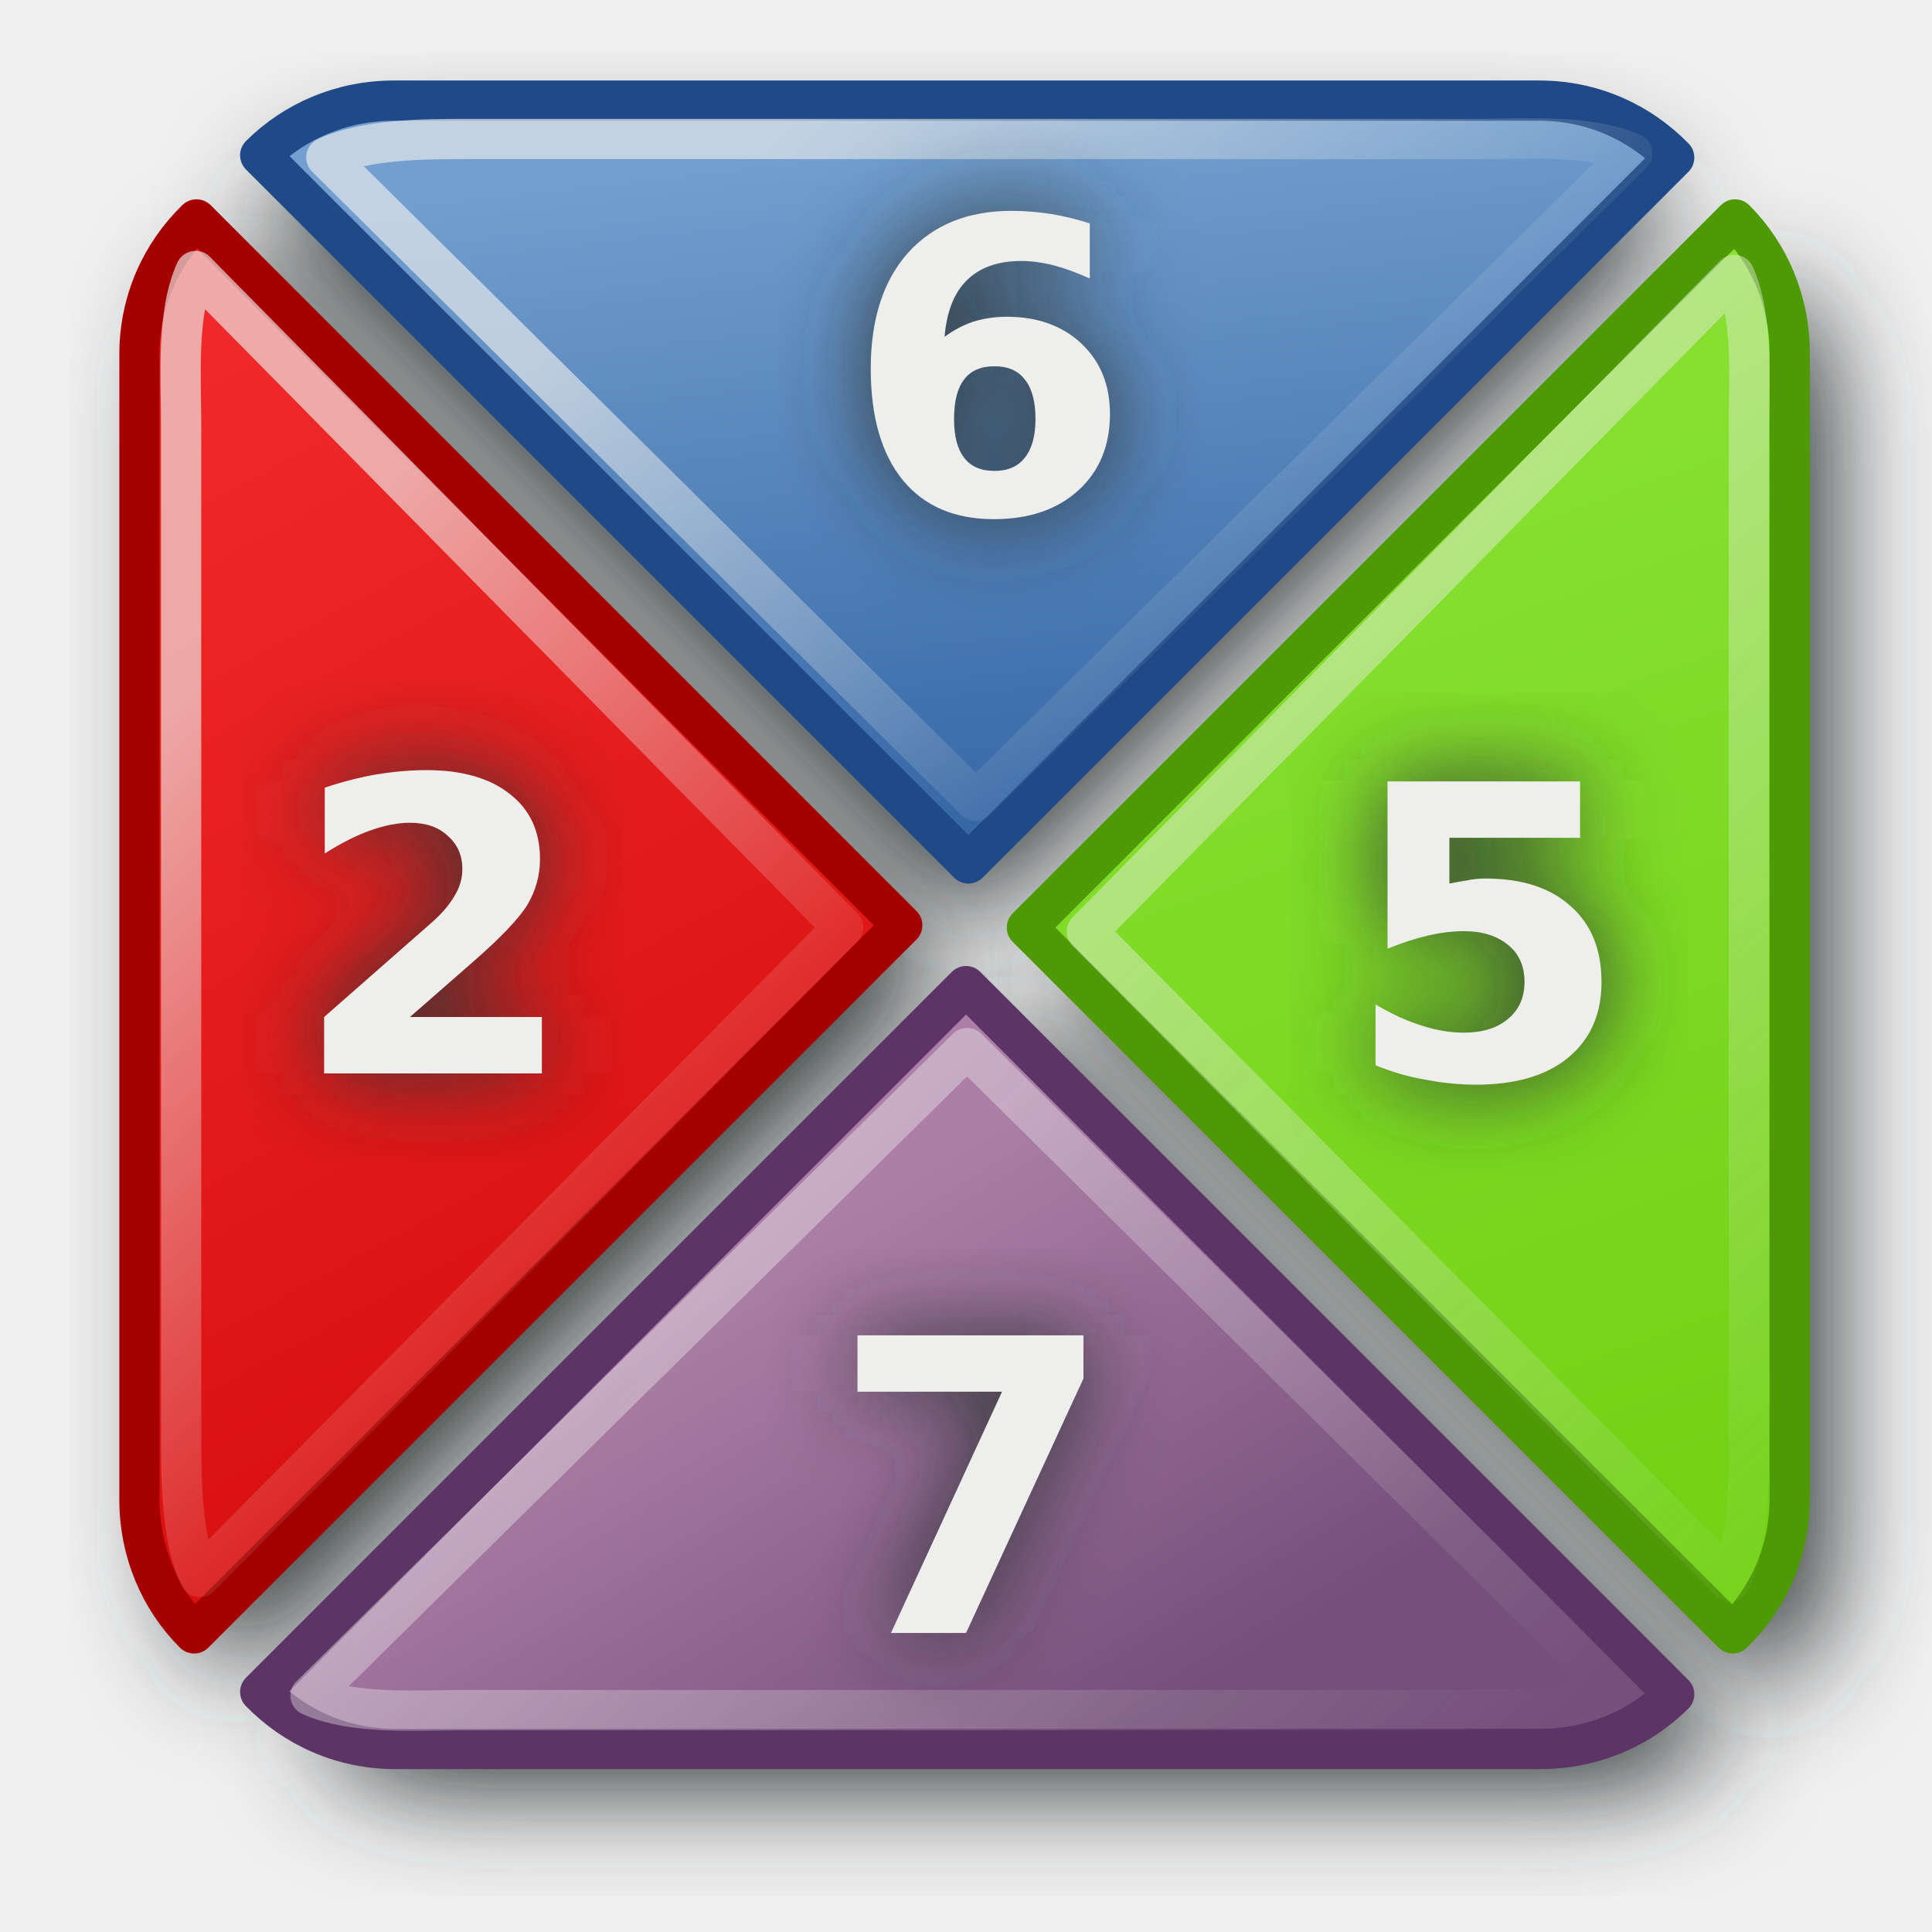
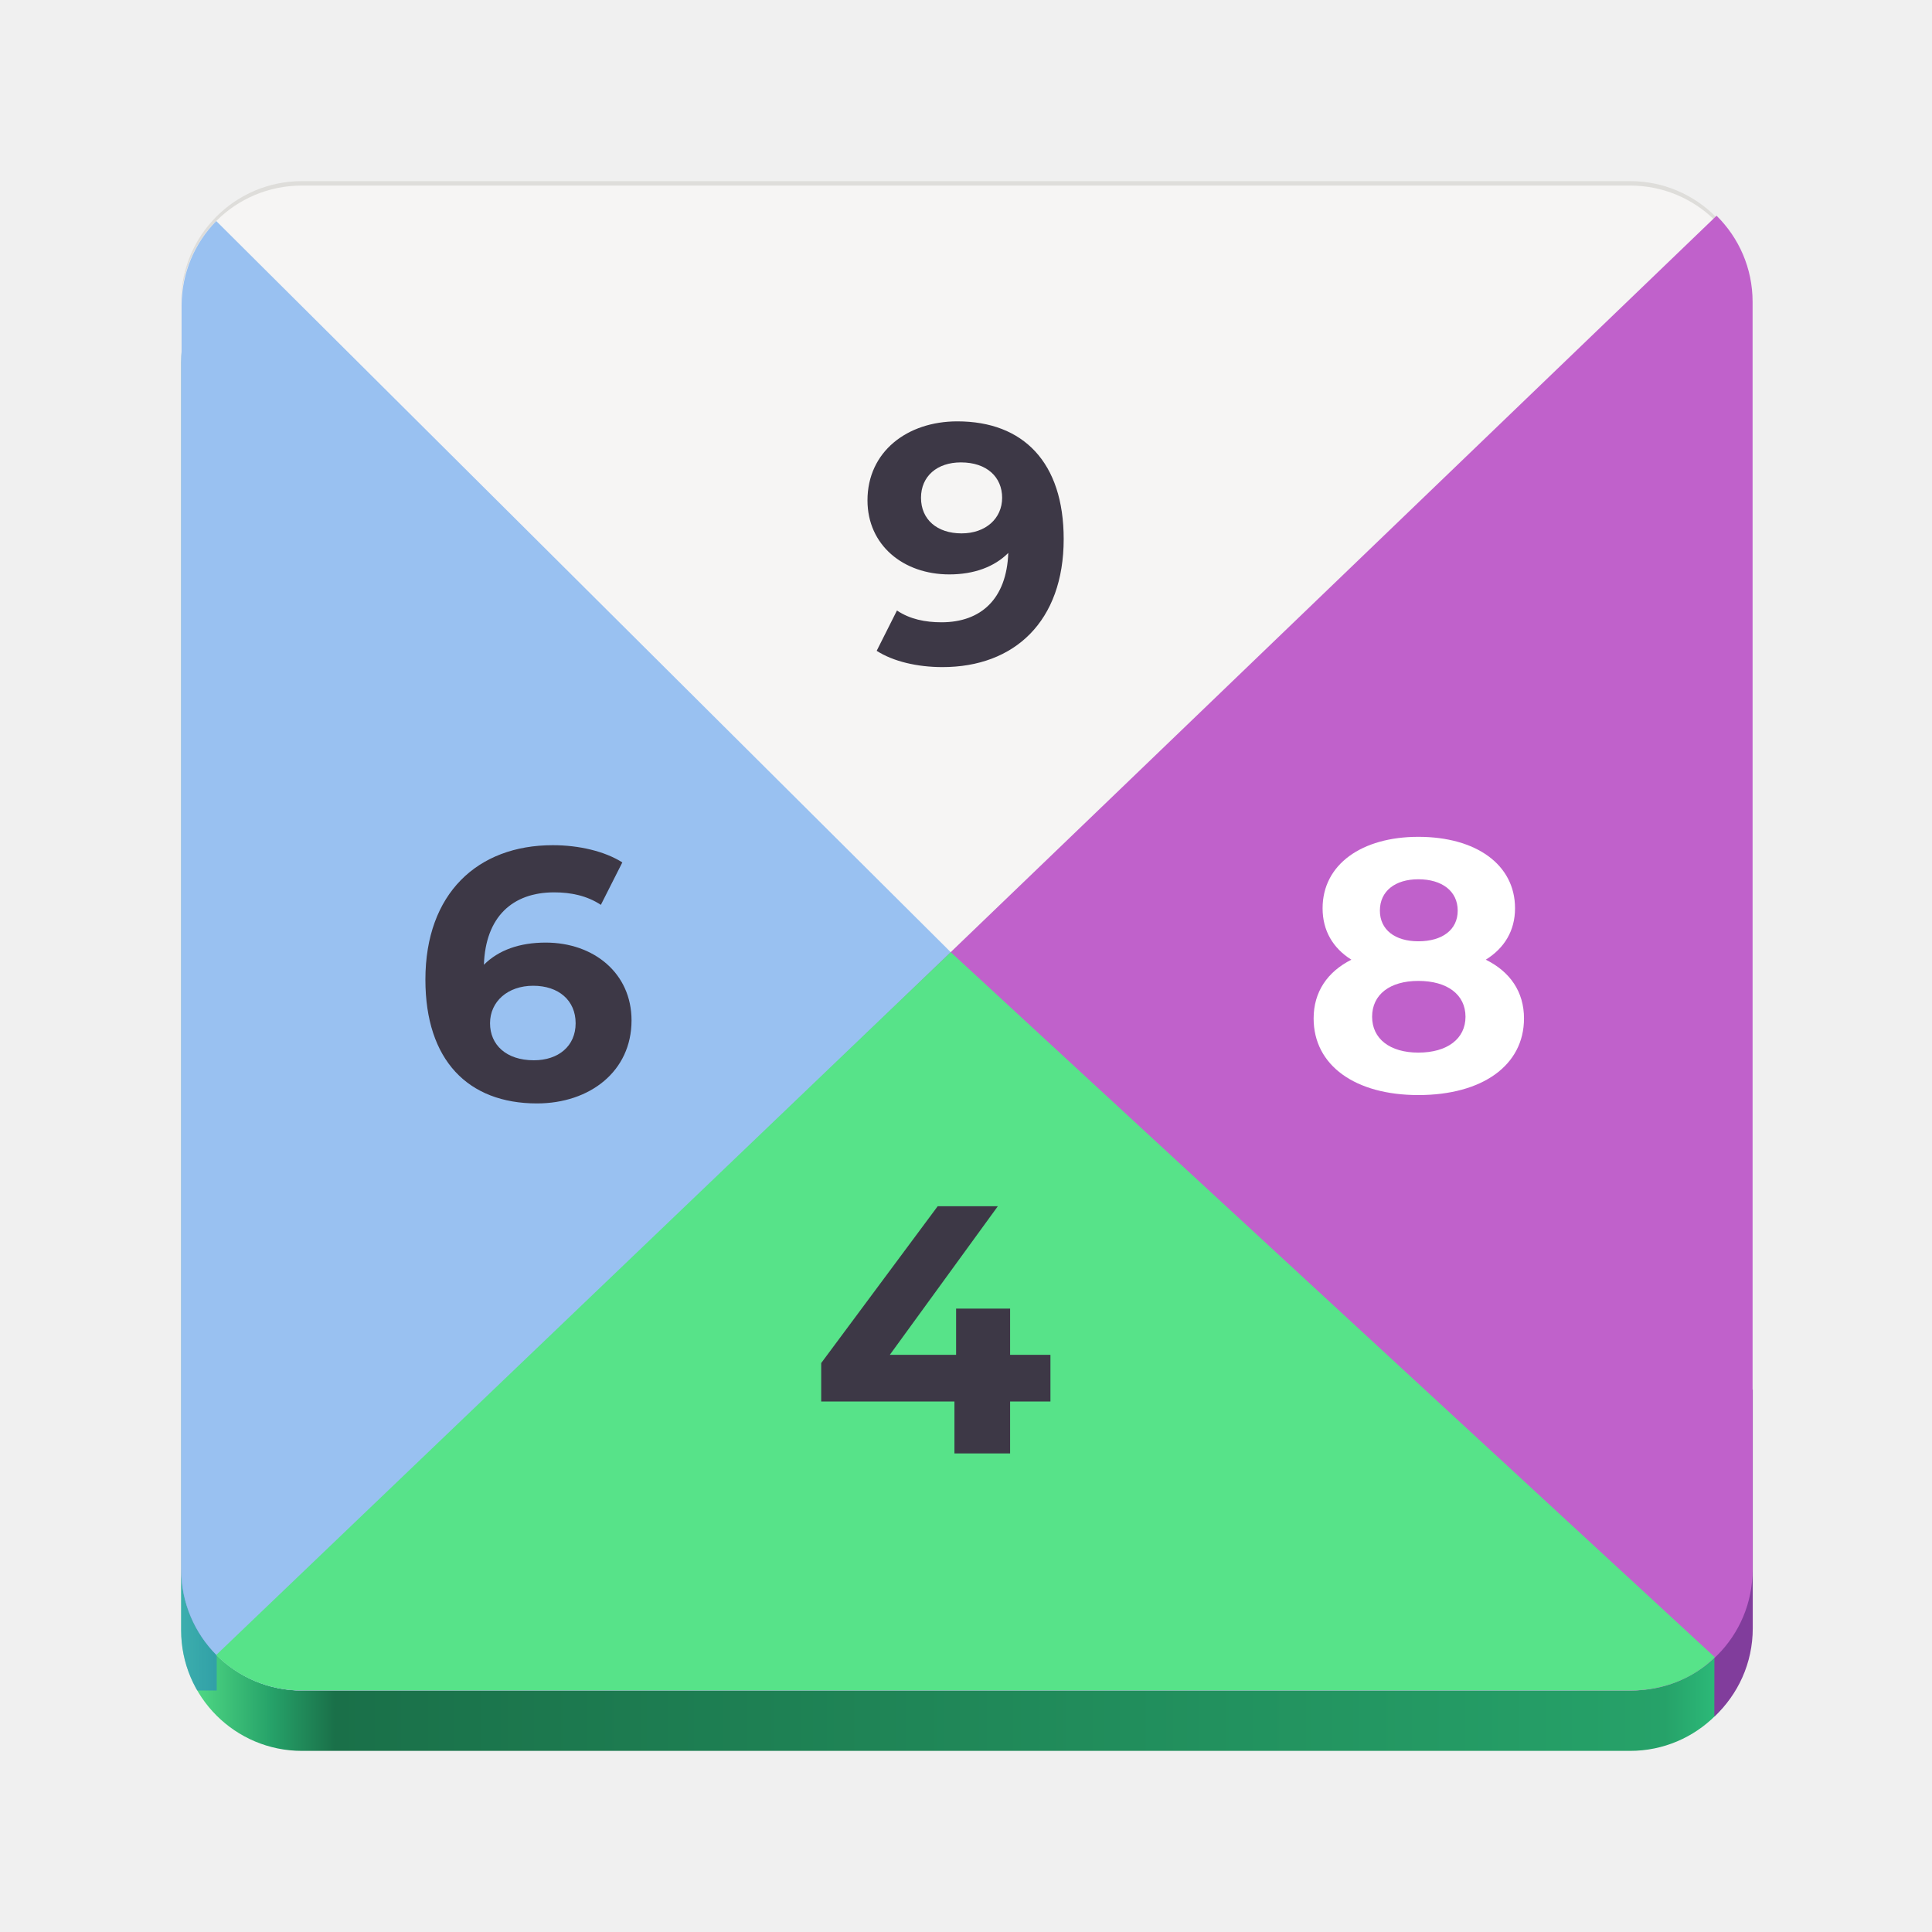
- <svg xmlns="http://www.w3.org/2000/svg" xmlns:xlink="http://www.w3.org/1999/xlink" version="1.0" width="48" height="48" id="svg1872">
-   <defs id="defs1874">
-     <linearGradient id="linearGradient3291">
-       <stop style="stop-color:#73d216;stop-opacity:1" offset="0" id="stop3293" />
-       <stop style="stop-color:#8ae234;stop-opacity:1" offset="1" id="stop3295" />
-     </linearGradient>
-     <linearGradient id="linearGradient3285">
-       <stop style="stop-color:#75507b;stop-opacity:1" offset="0" id="stop3287" />
-       <stop style="stop-color:#ad7fa8;stop-opacity:1" offset="1" id="stop3289" />
-     </linearGradient>
-     <linearGradient id="linearGradient3277">
-       <stop style="stop-color:#cc0000;stop-opacity:1" offset="0" id="stop3279" />
-       <stop style="stop-color:#ef2929;stop-opacity:1" offset="1" id="stop3281" />
-     </linearGradient>
-     <linearGradient id="linearGradient3269">
-       <stop style="stop-color:#3465a4;stop-opacity:1" offset="0" id="stop3271" />
-       <stop style="stop-color:#729fcf;stop-opacity:1" offset="1" id="stop3273" />
-     </linearGradient>
-     <radialGradient cx="605.714" cy="486.648" r="117.143" fx="605.714" fy="486.648" id="radialGradient6719" xlink:href="#linearGradient5060" gradientUnits="userSpaceOnUse" gradientTransform="matrix(-2.774389,0,0,1.969706,112.7623,-872.8854)" />
-     <linearGradient id="linearGradient5060">
-       <stop style="stop-color:#000000;stop-opacity:1" offset="0" id="stop5062" />
-       <stop style="stop-color:#000000;stop-opacity:0" offset="1" id="stop5064" />
-     </linearGradient>
-     <radialGradient cx="605.714" cy="486.648" r="117.143" fx="605.714" fy="486.648" id="radialGradient6717" xlink:href="#linearGradient5060" gradientUnits="userSpaceOnUse" gradientTransform="matrix(2.774389,0,0,1.969706,-1891.633,-872.8854)" />
-     <linearGradient id="linearGradient5048">
-       <stop style="stop-color:#000000;stop-opacity:0" offset="0" id="stop5050" />
-       <stop style="stop-color:#000000;stop-opacity:1" offset="0.5" id="stop5056" />
-       <stop style="stop-color:#000000;stop-opacity:0" offset="1" id="stop5052" />
-     </linearGradient>
-     <linearGradient x1="302.857" y1="366.648" x2="302.857" y2="609.505" id="linearGradient6715" xlink:href="#linearGradient5048" gradientUnits="userSpaceOnUse" gradientTransform="matrix(2.774389,0,0,1.969706,-1892.179,-872.8854)" />
-     <linearGradient id="linearGradient9026">
-       <stop style="stop-color:#eeeeec;stop-opacity:1" offset="0" id="stop9028" />
-       <stop style="stop-color:#eeeeec;stop-opacity:0" offset="1" id="stop9030" />
-     </linearGradient>
-     <linearGradient id="linearGradient9013">
-       <stop style="stop-color:#888a85;stop-opacity:1" offset="0" id="stop9015" />
-       <stop style="stop-color:#d3d7cf;stop-opacity:1" offset="1" id="stop9017" />
-     </linearGradient>
-     <linearGradient x1="33.369" y1="44.247" x2="11.879" y2="4.76" id="linearGradient9019" xlink:href="#linearGradient9013" gradientUnits="userSpaceOnUse" />
-     <linearGradient x1="11.24" y1="9.564" x2="47.858" y2="46.546" id="linearGradient9032" xlink:href="#linearGradient9026" gradientUnits="userSpaceOnUse" />
-     <linearGradient x1="302.857" y1="366.648" x2="302.857" y2="609.505" id="linearGradient9858" xlink:href="#linearGradient5048" gradientUnits="userSpaceOnUse" gradientTransform="matrix(2.774389,0,0,1.969706,-1892.179,-872.8854)" />
-     <radialGradient cx="605.714" cy="486.648" r="117.143" fx="605.714" fy="486.648" id="radialGradient9860" xlink:href="#linearGradient5060" gradientUnits="userSpaceOnUse" gradientTransform="matrix(2.774389,0,0,1.969706,-1891.633,-872.8854)" />
-     <radialGradient cx="605.714" cy="486.648" r="117.143" fx="605.714" fy="486.648" id="radialGradient9862" xlink:href="#linearGradient5060" gradientUnits="userSpaceOnUse" gradientTransform="matrix(-2.774389,0,0,1.969706,112.7623,-872.8854)" />
-     <linearGradient x1="302.857" y1="366.648" x2="302.857" y2="609.505" id="linearGradient9886" xlink:href="#linearGradient5048" gradientUnits="userSpaceOnUse" gradientTransform="matrix(2.774389,0,0,1.969706,-1892.179,-872.8854)" />
-     <radialGradient cx="605.714" cy="486.648" r="117.143" fx="605.714" fy="486.648" id="radialGradient9888" xlink:href="#linearGradient5060" gradientUnits="userSpaceOnUse" gradientTransform="matrix(2.774389,0,0,1.969706,-1891.633,-872.8854)" />
-     <radialGradient cx="605.714" cy="486.648" r="117.143" fx="605.714" fy="486.648" id="radialGradient9890" xlink:href="#linearGradient5060" gradientUnits="userSpaceOnUse" gradientTransform="matrix(-2.774389,0,0,1.969706,112.7623,-872.8854)" />
-     <linearGradient x1="302.857" y1="366.648" x2="302.857" y2="609.505" id="linearGradient9900" xlink:href="#linearGradient5048" gradientUnits="userSpaceOnUse" gradientTransform="matrix(2.774389,0,0,1.969706,-1892.179,-872.8854)" />
-     <radialGradient cx="605.714" cy="486.648" r="117.143" fx="605.714" fy="486.648" id="radialGradient9902" xlink:href="#linearGradient5060" gradientUnits="userSpaceOnUse" gradientTransform="matrix(2.774389,0,0,1.969706,-1891.633,-872.8854)" />
-     <radialGradient cx="605.714" cy="486.648" r="117.143" fx="605.714" fy="486.648" id="radialGradient9904" xlink:href="#linearGradient5060" gradientUnits="userSpaceOnUse" gradientTransform="matrix(-2.774389,0,0,1.969706,112.7623,-872.8854)" />
-     <linearGradient x1="302.857" y1="366.648" x2="302.857" y2="609.505" id="linearGradient9944" xlink:href="#linearGradient5048" gradientUnits="userSpaceOnUse" gradientTransform="matrix(2.774389,0,0,1.969706,-1892.179,-872.8854)" />
-     <radialGradient cx="605.714" cy="486.648" r="117.143" fx="605.714" fy="486.648" id="radialGradient9946" xlink:href="#linearGradient5060" gradientUnits="userSpaceOnUse" gradientTransform="matrix(2.774389,0,0,1.969706,-1891.633,-872.8854)" />
-     <radialGradient cx="605.714" cy="486.648" r="117.143" fx="605.714" fy="486.648" id="radialGradient9948" xlink:href="#linearGradient5060" gradientUnits="userSpaceOnUse" gradientTransform="matrix(-2.774389,0,0,1.969706,112.7623,-872.8854)" />
-     <linearGradient x1="302.857" y1="366.648" x2="302.857" y2="609.505" id="linearGradient9950" xlink:href="#linearGradient5048" gradientUnits="userSpaceOnUse" gradientTransform="matrix(2.774389,0,0,1.969706,-1892.179,-872.8854)" />
-     <radialGradient cx="605.714" cy="486.648" r="117.143" fx="605.714" fy="486.648" id="radialGradient9952" xlink:href="#linearGradient5060" gradientUnits="userSpaceOnUse" gradientTransform="matrix(2.774389,0,0,1.969706,-1891.633,-872.8854)" />
-     <radialGradient cx="605.714" cy="486.648" r="117.143" fx="605.714" fy="486.648" id="radialGradient9954" xlink:href="#linearGradient5060" gradientUnits="userSpaceOnUse" gradientTransform="matrix(-2.774389,0,0,1.969706,112.7623,-872.8854)" />
-     <linearGradient x1="11.24" y1="9.564" x2="47.858" y2="46.546" id="linearGradient2235" xlink:href="#linearGradient9026" gradientUnits="userSpaceOnUse" />
-     <linearGradient x1="33.369" y1="44.247" x2="11.879" y2="4.76" id="linearGradient2238" xlink:href="#linearGradient3277" gradientUnits="userSpaceOnUse" />
-     <linearGradient x1="24.456" y1="23.756" x2="16.66" y2="3.003" id="linearGradient3275" xlink:href="#linearGradient3269" gradientUnits="userSpaceOnUse" />
-     <linearGradient x1="29.422" y1="42.973" x2="21.81" y2="30.224" id="linearGradient3283" xlink:href="#linearGradient3285" gradientUnits="userSpaceOnUse" />
-     <linearGradient x1="38.596" y1="37.477" x2="28.5" y2="9.466" id="linearGradient3297" xlink:href="#linearGradient3291" gradientUnits="userSpaceOnUse" />
-     <filter id="filter3619" height="1.585" y="-0.293" width="1.762" x="-0.381">
-       <feGaussianBlur id="feGaussianBlur3621" stdDeviation="1.125" />
-     </filter>
-     <filter id="filter4135" height="1.58" y="-0.29" width="1.77" x="-0.385">
-       <feGaussianBlur id="feGaussianBlur4137" stdDeviation="1.077" />
-     </filter>
-     <filter id="filter4143" height="1.593" y="-0.297" width="1.748" x="-0.374">
-       <feGaussianBlur id="feGaussianBlur4145" stdDeviation="1.142" />
-     </filter>
-     <filter id="filter4151" height="1.585" y="-0.292" width="1.762" x="-0.381">
-       <feGaussianBlur id="feGaussianBlur4153" stdDeviation="1.125" />
-     </filter>
-     <linearGradient x1="33.369" y1="44.247" x2="11.879" y2="4.76" id="linearGradient4167" xlink:href="#linearGradient3277" gradientUnits="userSpaceOnUse" />
-     <linearGradient x1="11.24" y1="9.564" x2="47.858" y2="46.546" id="linearGradient4169" xlink:href="#linearGradient9026" gradientUnits="userSpaceOnUse" />
-     <linearGradient x1="29.422" y1="42.973" x2="21.81" y2="30.224" id="linearGradient4179" xlink:href="#linearGradient3285" gradientUnits="userSpaceOnUse" />
-     <linearGradient x1="11.24" y1="9.564" x2="47.858" y2="46.546" id="linearGradient4181" xlink:href="#linearGradient9026" gradientUnits="userSpaceOnUse" />
-     <linearGradient x1="38.596" y1="37.477" x2="28.5" y2="9.466" id="linearGradient4191" xlink:href="#linearGradient3291" gradientUnits="userSpaceOnUse" />
-     <linearGradient x1="11.24" y1="9.564" x2="47.858" y2="46.546" id="linearGradient4193" xlink:href="#linearGradient9026" gradientUnits="userSpaceOnUse" />
-     <linearGradient x1="24.456" y1="23.756" x2="16.66" y2="3.003" id="linearGradient4203" xlink:href="#linearGradient3269" gradientUnits="userSpaceOnUse" />
-     <linearGradient x1="11.24" y1="9.564" x2="47.858" y2="46.546" id="linearGradient4205" xlink:href="#linearGradient9026" gradientUnits="userSpaceOnUse" />
-     <linearGradient x1="11.24" y1="9.564" x2="23.725" y2="22.227" id="linearGradient4212" xlink:href="#linearGradient9026" gradientUnits="userSpaceOnUse" gradientTransform="translate(0.606657,0.951552)" />
-     <linearGradient x1="18.667" y1="21" x2="16.66" y2="3.003" id="linearGradient4215" xlink:href="#linearGradient3269" gradientUnits="userSpaceOnUse" gradientTransform="translate(0.606657,0.951552)" />
-     <filter id="filter4275" height="1.285" y="-0.143" width="1.154" x="-0.077">
-       <feGaussianBlur id="feGaussianBlur4277" stdDeviation="1.352" />
-     </filter>
-     <linearGradient x1="11.24" y1="9.564" x2="44.05" y2="41.707" id="linearGradient4342" xlink:href="#linearGradient9026" gradientUnits="userSpaceOnUse" gradientTransform="translate(-8.6859597e-2,0.1814778)" />
-     <linearGradient x1="38.596" y1="37.477" x2="28.5" y2="9.466" id="linearGradient4345" xlink:href="#linearGradient3291" gradientUnits="userSpaceOnUse" gradientTransform="translate(-8.6859597e-2,0.1814778)" />
-     <filter id="filter4353" height="1.154" y="-0.077" width="1.285" x="-0.143">
-       <feGaussianBlur id="feGaussianBlur4355" stdDeviation="1.352" />
-     </filter>
-     <linearGradient x1="11.24" y1="9.564" x2="40.449" y2="41.707" id="linearGradient4362" xlink:href="#linearGradient9026" gradientUnits="userSpaceOnUse" gradientTransform="translate(0.2163384,-1)" />
-     <linearGradient x1="29.422" y1="42.973" x2="21.81" y2="30.224" id="linearGradient4365" xlink:href="#linearGradient3285" gradientUnits="userSpaceOnUse" gradientTransform="translate(0.2163384,-1)" />
-     <filter id="filter4373" height="1.285" y="-0.143" width="1.154" x="-0.077">
-       <feGaussianBlur id="feGaussianBlur4375" stdDeviation="1.352" />
-     </filter>
-     <linearGradient x1="11.24" y1="9.564" x2="24.94" y2="22.968" id="linearGradient4382" xlink:href="#linearGradient9026" gradientUnits="userSpaceOnUse" gradientTransform="translate(0.9649124,-1.0681e-2)" />
-     <linearGradient x1="33.369" y1="44.247" x2="11.879" y2="4.76" id="linearGradient4385" xlink:href="#linearGradient3277" gradientUnits="userSpaceOnUse" gradientTransform="translate(0.9649124,-1.0681e-2)" />
-     <filter id="filter4393" height="1.154" y="-0.077" width="1.285" x="-0.143">
-       <feGaussianBlur id="feGaussianBlur4395" stdDeviation="1.352" />
-     </filter>
-   </defs>
-   <path d="M 5.845,6.513 C 4.971,7.364 4.43,8.542 4.43,9.864 L 4.43,38.32 C 4.43,39.62 4.942,40.797 5.788,41.643 L 23.381,24.049 L 5.845,6.513 z " style="fill:#2e3436;fill-opacity:1;stroke:none;stroke-width:1;stroke-linecap:round;stroke-linejoin:round;stroke-miterlimit:4;stroke-opacity:1;filter:url(#filter4393)" id="path4387" />
-   <path d="M 7.719,43.001 C 8.57,43.875 9.748,44.416 11.07,44.416 L 39.527,44.416 C 40.826,44.416 42.004,43.904 42.849,43.059 L 25.255,25.465 L 7.719,43.001 z " style="fill:#2e3436;fill-opacity:1;stroke:none;stroke-width:1;stroke-linecap:round;stroke-linejoin:round;stroke-miterlimit:4;stroke-opacity:1;filter:url(#filter4373)" id="path4367" />
-   <path d="M 44.054,42 C 44.928,41.149 45.469,39.971 45.469,38.649 L 45.469,10.193 C 45.469,8.893 44.956,7.715 44.111,6.87 L 26.518,24.464 L 44.054,42 z " style="fill:#2e3436;fill-opacity:1;stroke:none;stroke-width:1;stroke-linecap:round;stroke-linejoin:round;stroke-miterlimit:4;stroke-opacity:1;filter:url(#filter4353)" id="path4347" />
-   <path d="M 41.595,5.416 C 40.743,4.541 39.566,4 38.243,4 L 9.787,4 C 8.488,4 7.31,4.513 6.465,5.358 L 24.059,22.952 L 41.595,5.416 z " style="fill:#2e3436;fill-opacity:1;stroke:none;stroke-width:1;stroke-linecap:round;stroke-linejoin:round;stroke-miterlimit:4;stroke-opacity:1;filter:url(#filter4275)" id="path4217" />
-   <path d="M 4.881,5.452 C 4.006,6.303 3.465,7.481 3.465,8.803 L 3.465,37.259 C 3.465,38.558 3.978,39.736 4.823,40.581 L 22.416,22.988 L 4.881,5.452 z " style="fill:url(#linearGradient4385);fill-opacity:1;stroke:#a40000;stroke-width:1;stroke-linecap:round;stroke-linejoin:round;stroke-miterlimit:4;stroke-opacity:1" id="path2280" />
-   <path d="M 4.86,6.733 C 4.381,7.785 4.5,9.352 4.5,10.52 L 4.5,35.647 C 4.5,36.794 4.506,38.21 4.959,39.182 L 20.948,23.045 L 4.86,6.733 z " style="opacity:0.65;fill:none;fill-opacity:1;stroke:url(#linearGradient4382);stroke-width:1;stroke-linecap:round;stroke-linejoin:round;stroke-miterlimit:4;stroke-opacity:1" id="path2288" />
-   <text x="6.251" y="26.777" transform="matrix(1.003648,0,0,0.9963651,0.9649124,-1.0681e-2)" style="font-size:10.182px;font-style:normal;font-variant:normal;font-weight:bold;font-stretch:normal;text-align:start;line-height:125%;writing-mode:lr-tb;text-anchor:start;fill:#2e3436;fill-opacity:1;stroke:none;stroke-width:1px;stroke-linecap:butt;stroke-linejoin:miter;stroke-opacity:1;filter:url(#filter4143);font-family:Bitstream Vera Sans" id="text3623" xml:space="preserve">
-     <tspan x="6.251" y="26.777" style="fill:#2e3436" id="tspan3625">2</tspan>
-   </text>
-   <text x="7.212" y="26.766" transform="scale(1.003648,0.9963651)" style="font-size:10.182px;font-style:normal;font-variant:normal;font-weight:bold;font-stretch:normal;text-align:start;line-height:125%;writing-mode:lr-tb;text-anchor:start;fill:#eeeeec;fill-opacity:1;stroke:none;stroke-width:1px;stroke-linecap:butt;stroke-linejoin:miter;stroke-opacity:1;font-family:Bitstream Vera Sans" id="text9983" xml:space="preserve">
-     <tspan x="7.212" y="26.766" style="fill:#eeeeec" id="tspan9985">2</tspan>
-   </text>
-   <path d="M 6.465,42.036 C 7.316,42.91 8.494,43.452 9.816,43.452 L 38.272,43.452 C 39.572,43.452 40.749,42.939 41.595,42.094 L 24.001,24.5 L 6.465,42.036 z " style="fill:url(#linearGradient4365);fill-opacity:1;stroke:#5c3566;stroke-width:1;stroke-linecap:round;stroke-linejoin:round;stroke-miterlimit:4;stroke-opacity:1" id="rect3662" />
-   <path d="M 7.716,42.127 C 8.769,42.606 10.336,42.487 11.503,42.487 L 36.63,42.487 C 37.778,42.487 39.194,42.481 40.166,42.028 L 24.028,26.039 L 7.716,42.127 z " style="opacity:0.8;fill:none;fill-opacity:1;stroke:url(#linearGradient4362);stroke-width:1;stroke-linecap:round;stroke-linejoin:round;stroke-miterlimit:4;stroke-opacity:1" id="path4567" />
-   <text x="20.323" y="41.722" transform="matrix(1.003648,0,0,0.9963651,0.2163384,-1)" style="font-size:10.182px;font-style:normal;font-variant:normal;font-weight:bold;font-stretch:normal;text-align:start;line-height:125%;writing-mode:lr-tb;text-anchor:start;fill:#2e3436;fill-opacity:1;stroke:none;stroke-width:1px;stroke-linecap:butt;stroke-linejoin:miter;stroke-opacity:1;filter:url(#filter4135);font-family:Bitstream Vera Sans" id="text3627" xml:space="preserve">
-     <tspan x="20.323" y="41.722" style="fill:#2e3436" id="tspan3629">7</tspan>
-   </text>
-   <text x="20.539" y="40.719" transform="scale(1.003648,0.9963651)" style="font-size:10.182px;font-style:normal;font-variant:normal;font-weight:bold;font-stretch:normal;text-align:start;line-height:125%;writing-mode:lr-tb;text-anchor:start;fill:#eeeeec;fill-opacity:1;stroke:none;stroke-width:1px;stroke-linecap:butt;stroke-linejoin:miter;stroke-opacity:1;font-family:Bitstream Vera Sans" id="text10000" xml:space="preserve">
-     <tspan x="20.539" y="40.719" style="fill:#eeeeec" id="tspan10002">7</tspan>
-   </text>
-   <path d="M 41.595,3.916 C 40.743,3.041 39.566,2.5 38.243,2.5 L 9.787,2.5 C 8.488,2.5 7.31,3.013 6.465,3.858 L 24.059,21.452 L 41.595,3.916 z " style="fill:url(#linearGradient4215);fill-opacity:1;stroke:#204a87;stroke-width:1;stroke-linecap:round;stroke-linejoin:round;stroke-miterlimit:4;stroke-opacity:1" id="path2278" />
-   <path d="M 40.556,3.812 C 39.504,3.334 37.937,3.453 36.769,3.453 L 11.642,3.453 C 10.495,3.453 9.079,3.458 8.107,3.911 L 24.244,19.9 L 40.556,3.812 z " style="opacity:0.65;fill:none;fill-opacity:1;stroke:url(#linearGradient4212);stroke-width:1;stroke-linecap:round;stroke-linejoin:round;stroke-miterlimit:4;stroke-opacity:1" id="path2286" />
-   <text x="20.323" y="11.848" transform="matrix(1.003648,0,0,0.9963651,0.606657,0.951552)" style="font-size:10.182px;font-style:normal;font-variant:normal;font-weight:bold;font-stretch:normal;text-align:start;line-height:125%;writing-mode:lr-tb;text-anchor:start;fill:#2e3436;fill-opacity:1;stroke:none;stroke-width:1px;stroke-linecap:butt;stroke-linejoin:miter;stroke-opacity:1;filter:url(#filter4151);font-family:Bitstream Vera Sans" id="text3631" xml:space="preserve">
-     <tspan x="20.323" y="11.848" style="fill:#2e3436" id="tspan3633">6</tspan>
-   </text>
-   <text x="20.928" y="12.803" transform="scale(1.003648,0.9963651)" style="font-size:10.182px;font-style:normal;font-variant:normal;font-weight:bold;font-stretch:normal;text-align:start;line-height:125%;writing-mode:lr-tb;text-anchor:start;fill:#eeeeec;fill-opacity:1;stroke:none;stroke-width:1px;stroke-linecap:butt;stroke-linejoin:miter;stroke-opacity:1;font-family:Bitstream Vera Sans" id="text10004" xml:space="preserve">
-     <tspan x="20.928" y="12.803" style="fill:#eeeeec" id="tspan10006">6</tspan>
-   </text>
-   <path d="M 43.049,40.581 C 43.923,39.73 44.465,38.552 44.465,37.23 L 44.465,8.774 C 44.465,7.474 43.952,6.297 43.107,5.452 L 25.513,23.045 L 43.049,40.581 z " style="fill:url(#linearGradient4345);fill-opacity:1;stroke:#4e9a06;stroke-width:1;stroke-linecap:round;stroke-linejoin:round;stroke-miterlimit:4;stroke-opacity:1" id="path2276" />
-   <path d="M 43.09,6.831 C 43.569,7.884 43.45,9.45 43.45,10.618 L 43.45,35.745 C 43.45,36.893 43.444,38.309 42.991,39.281 L 27.002,23.143 L 43.09,6.831 z " style="opacity:0.8;fill:none;fill-opacity:1;stroke:url(#linearGradient4342);stroke-width:1;stroke-linecap:round;stroke-linejoin:round;stroke-miterlimit:4;stroke-opacity:1" id="path2284" />
-   <text x="33.356" y="26.728" transform="matrix(1.003648,0,0,0.9963651,-8.6859597e-2,0.1814778)" style="font-size:10.182px;font-style:normal;font-variant:normal;font-weight:bold;font-stretch:normal;text-align:start;line-height:125%;writing-mode:lr-tb;text-anchor:start;fill:#2e3436;fill-opacity:1;stroke:none;stroke-width:1px;stroke-linecap:butt;stroke-linejoin:miter;stroke-opacity:1;filter:url(#filter3619);font-family:Bitstream Vera Sans" id="text3299" xml:space="preserve">
-     <tspan x="33.356" y="26.728" style="fill:#2e3436" id="tspan3301">5</tspan>
-   </text>
-   <text x="33.27" y="26.91" transform="scale(1.003648,0.9963651)" style="font-size:10.182px;font-style:normal;font-variant:normal;font-weight:bold;font-stretch:normal;text-align:start;line-height:125%;writing-mode:lr-tb;text-anchor:start;fill:#eeeeec;fill-opacity:1;stroke:none;stroke-width:1px;stroke-linecap:butt;stroke-linejoin:miter;stroke-opacity:1;font-family:Bitstream Vera Sans" id="text10008" xml:space="preserve">
-     <tspan x="33.27" y="26.91" style="fill:#eeeeec" id="tspan10010">5</tspan>
-   </text>
+ <svg xmlns="http://www.w3.org/2000/svg" xmlns:xlink="http://www.w3.org/1999/xlink" height="128px" viewBox="0 0 128 128" width="128px">
+   <linearGradient id="a" gradientUnits="userSpaceOnUse" x1="12" x2="114.93" y1="108" y2="108">
+     <stop offset="0" stop-color="#57e389" />
+     <stop offset="0.058" stop-color="#26a269" />
+     <stop offset="0.099" stop-color="#1a7049" />
+     <stop offset="0.955" stop-color="#26a269" />
+     <stop offset="1" stop-color="#2ec27e" />
+   </linearGradient>
+   <filter id="b" height="100%" width="100%" x="0%" y="0%">
+     <feColorMatrix in="SourceGraphic" type="matrix" values="0 0 0 0 1 0 0 0 0 1 0 0 0 0 1 0 0 0 1 0" />
+   </filter>
+   <mask id="c">
+     <g filter="url(#b)">
+       <rect fill-opacity="0.461" height="128" width="128" />
+     </g>
+   </mask>
+   <clipPath id="d">
+     <rect height="152" width="192" />
+   </clipPath>
+   <symbol id="e" overflow="visible">
+     <path d="m 12.234 -8.688 c 1.234 -0.766 1.938 -1.922 1.938 -3.406 c 0 -2.906 -2.594 -4.734 -6.406 -4.734 c -3.75 0 -6.344 1.828 -6.344 4.734 c 0 1.484 0.688 2.641 1.906 3.406 c -1.578 0.797 -2.5 2.125 -2.5 3.891 c 0 3.125 2.766 5.078 6.938 5.078 c 4.219 0 7 -1.953 7 -5.078 c 0 -1.766 -0.922 -3.094 -2.531 -3.891 z m -4.469 -5.328 c 1.562 0 2.609 0.781 2.609 2.078 c 0 1.266 -1.016 2.031 -2.609 2.031 c -1.547 0 -2.547 -0.766 -2.547 -2.031 c 0 -1.297 1.016 -2.078 2.547 -2.078 z m 0 11.484 c -1.891 0 -3.062 -0.922 -3.062 -2.375 c 0 -1.469 1.172 -2.375 3.062 -2.375 c 1.922 0 3.125 0.906 3.125 2.375 c 0 1.453 -1.203 2.375 -3.125 2.375 z m 0 0" />
+   </symbol>
+   <symbol id="f" overflow="visible">
+     <path d="m 8.891 -10.375 c -1.734 0 -3.125 0.5 -4.094 1.469 c 0.109 -3.172 1.891 -4.797 4.656 -4.797 c 1.109 0 2.172 0.219 3.094 0.828 l 1.422 -2.812 c -1.156 -0.734 -2.859 -1.141 -4.609 -1.141 c -4.984 0 -8.438 3.203 -8.438 8.906 c 0 5.344 2.828 8.203 7.391 8.203 c 3.5 0 6.266 -2.125 6.266 -5.5 c 0 -3.125 -2.5 -5.156 -5.688 -5.156 z m -0.781 7.797 c -1.844 0 -2.906 -1.031 -2.906 -2.453 c 0 -1.438 1.172 -2.484 2.859 -2.484 s 2.812 0.969 2.812 2.484 s -1.141 2.453 -2.766 2.453 z m 0 0" />
+   </symbol>
+   <symbol id="g" overflow="visible">
+     <path d="m 15.906 -6.531 h -2.672 v -3.062 h -3.578 v 3.062 h -4.391 l 7.156 -9.844 h -3.984 l -7.719 10.391 v 2.547 h 8.828 v 3.438 h 3.688 v -3.438 h 2.672 z m 0 0" />
+   </symbol>
+   <symbol id="h" overflow="visible">
+     <path d="m 6.406 -16.016 c -3.328 0 -5.953 2.016 -5.953 5.234 c 0 2.969 2.375 4.906 5.422 4.906 c 1.641 0 2.984 -0.5 3.906 -1.422 c -0.109 3.047 -1.812 4.594 -4.422 4.594 c -1.078 0 -2.094 -0.203 -2.953 -0.781 l -1.344 2.672 c 1.094 0.703 2.688 1.078 4.359 1.078 c 4.766 0 8.031 -3.031 8.031 -8.484 c 0 -5.078 -2.672 -7.797 -7.047 -7.797 z m 0.281 7.422 c -1.625 0 -2.688 -0.922 -2.688 -2.359 s 1.078 -2.344 2.641 -2.344 c 1.734 0 2.734 0.984 2.734 2.344 c 0 1.375 -1.094 2.359 -2.688 2.359 z m 0 0" />
+   </symbol>
+   <path d="m 20 16 h 88 c 4.418 0 8 3.582 8 8 v 84 c 0 4.418 -3.582 8 -8 8 h -88 c -4.418 0 -8 -3.582 -8 -8 v -84 c 0 -4.418 3.582 -8 8 -8 z m 0 0" fill="url(#a)" />
+   <path d="m 20 12 h 88 c 4.418 0 8 3.582 8 8 v 84 c 0 4.418 -3.582 8 -8 8 h -88 c -4.418 0 -8 -3.582 -8 -8 v -84 c 0 -4.418 3.582 -8 8 -8 z m 0 0" fill="#deddda" />
+   <path d="m 14.387 109.645 c -1.473 -1.449 -2.387 -3.465 -2.387 -5.703 v -83.648 c 0 -4.43 3.566 -8 8 -8 h 88 c 2.191 0 4.172 0.879 5.613 2.297 z m 0 0" fill="#f6f5f4" />
+   <g clip-path="url(#d)" mask="url(#c)" transform="matrix(1 0 0 1 -8 -16)">
+     <path d="m 22.359 34.32 c -1.457 1.449 -2.359 3.453 -2.359 5.68 v 84 c 0 2.227 0.902 4.23 2.359 5.68 z m 0 0" fill="#1c71d8" />
+   </g>
+   <path d="m 109.738 109.621 c -1.449 1.473 -3.469 2.387 -5.707 2.387 h -84 c -4.43 0 -8 -3.566 -8 -8 v -83.75 c 0 -2.191 0.875 -4.172 2.297 -5.613 z m 0 0" fill="#99c1f1" />
+   <path d="m 113.664 92.062 c -0.086 6.238 -0.086 21.668 -0.086 21.668 c 1.566 -1.461 2.547 -3.535 2.547 -5.855 v -15.812 z m 0 0" fill="#813d9c" />
+   <path d="m 113.727 14.293 c 1.473 1.453 2.387 3.469 2.387 5.707 v 84 c 0 4.434 -3.566 8 -8 8 h -88 c -2.191 0 -4.172 -0.875 -5.613 -2.293 z m 0 0" fill="#c061cb" />
+   <path d="m 20 112 c -2.223 0 -4.227 -0.898 -5.676 -2.352 l 48.664 -46.566 l 50.625 46.715 c -1.441 1.422 -3.422 2.203 -5.613 2.203 z m 0 0" fill="#57e389" />
+   <use fill="#ffffff" x="86.203" xlink:href="#e" y="72.27" />
+   <g fill="#3d3846">
+     <use x="27.262" xlink:href="#f" y="72.824" />
+     <use x="53.688" xlink:href="#g" y="96.291" />
+     <use x="57.02" xlink:href="#h" y="43.932" />
+   </g>
</svg>
